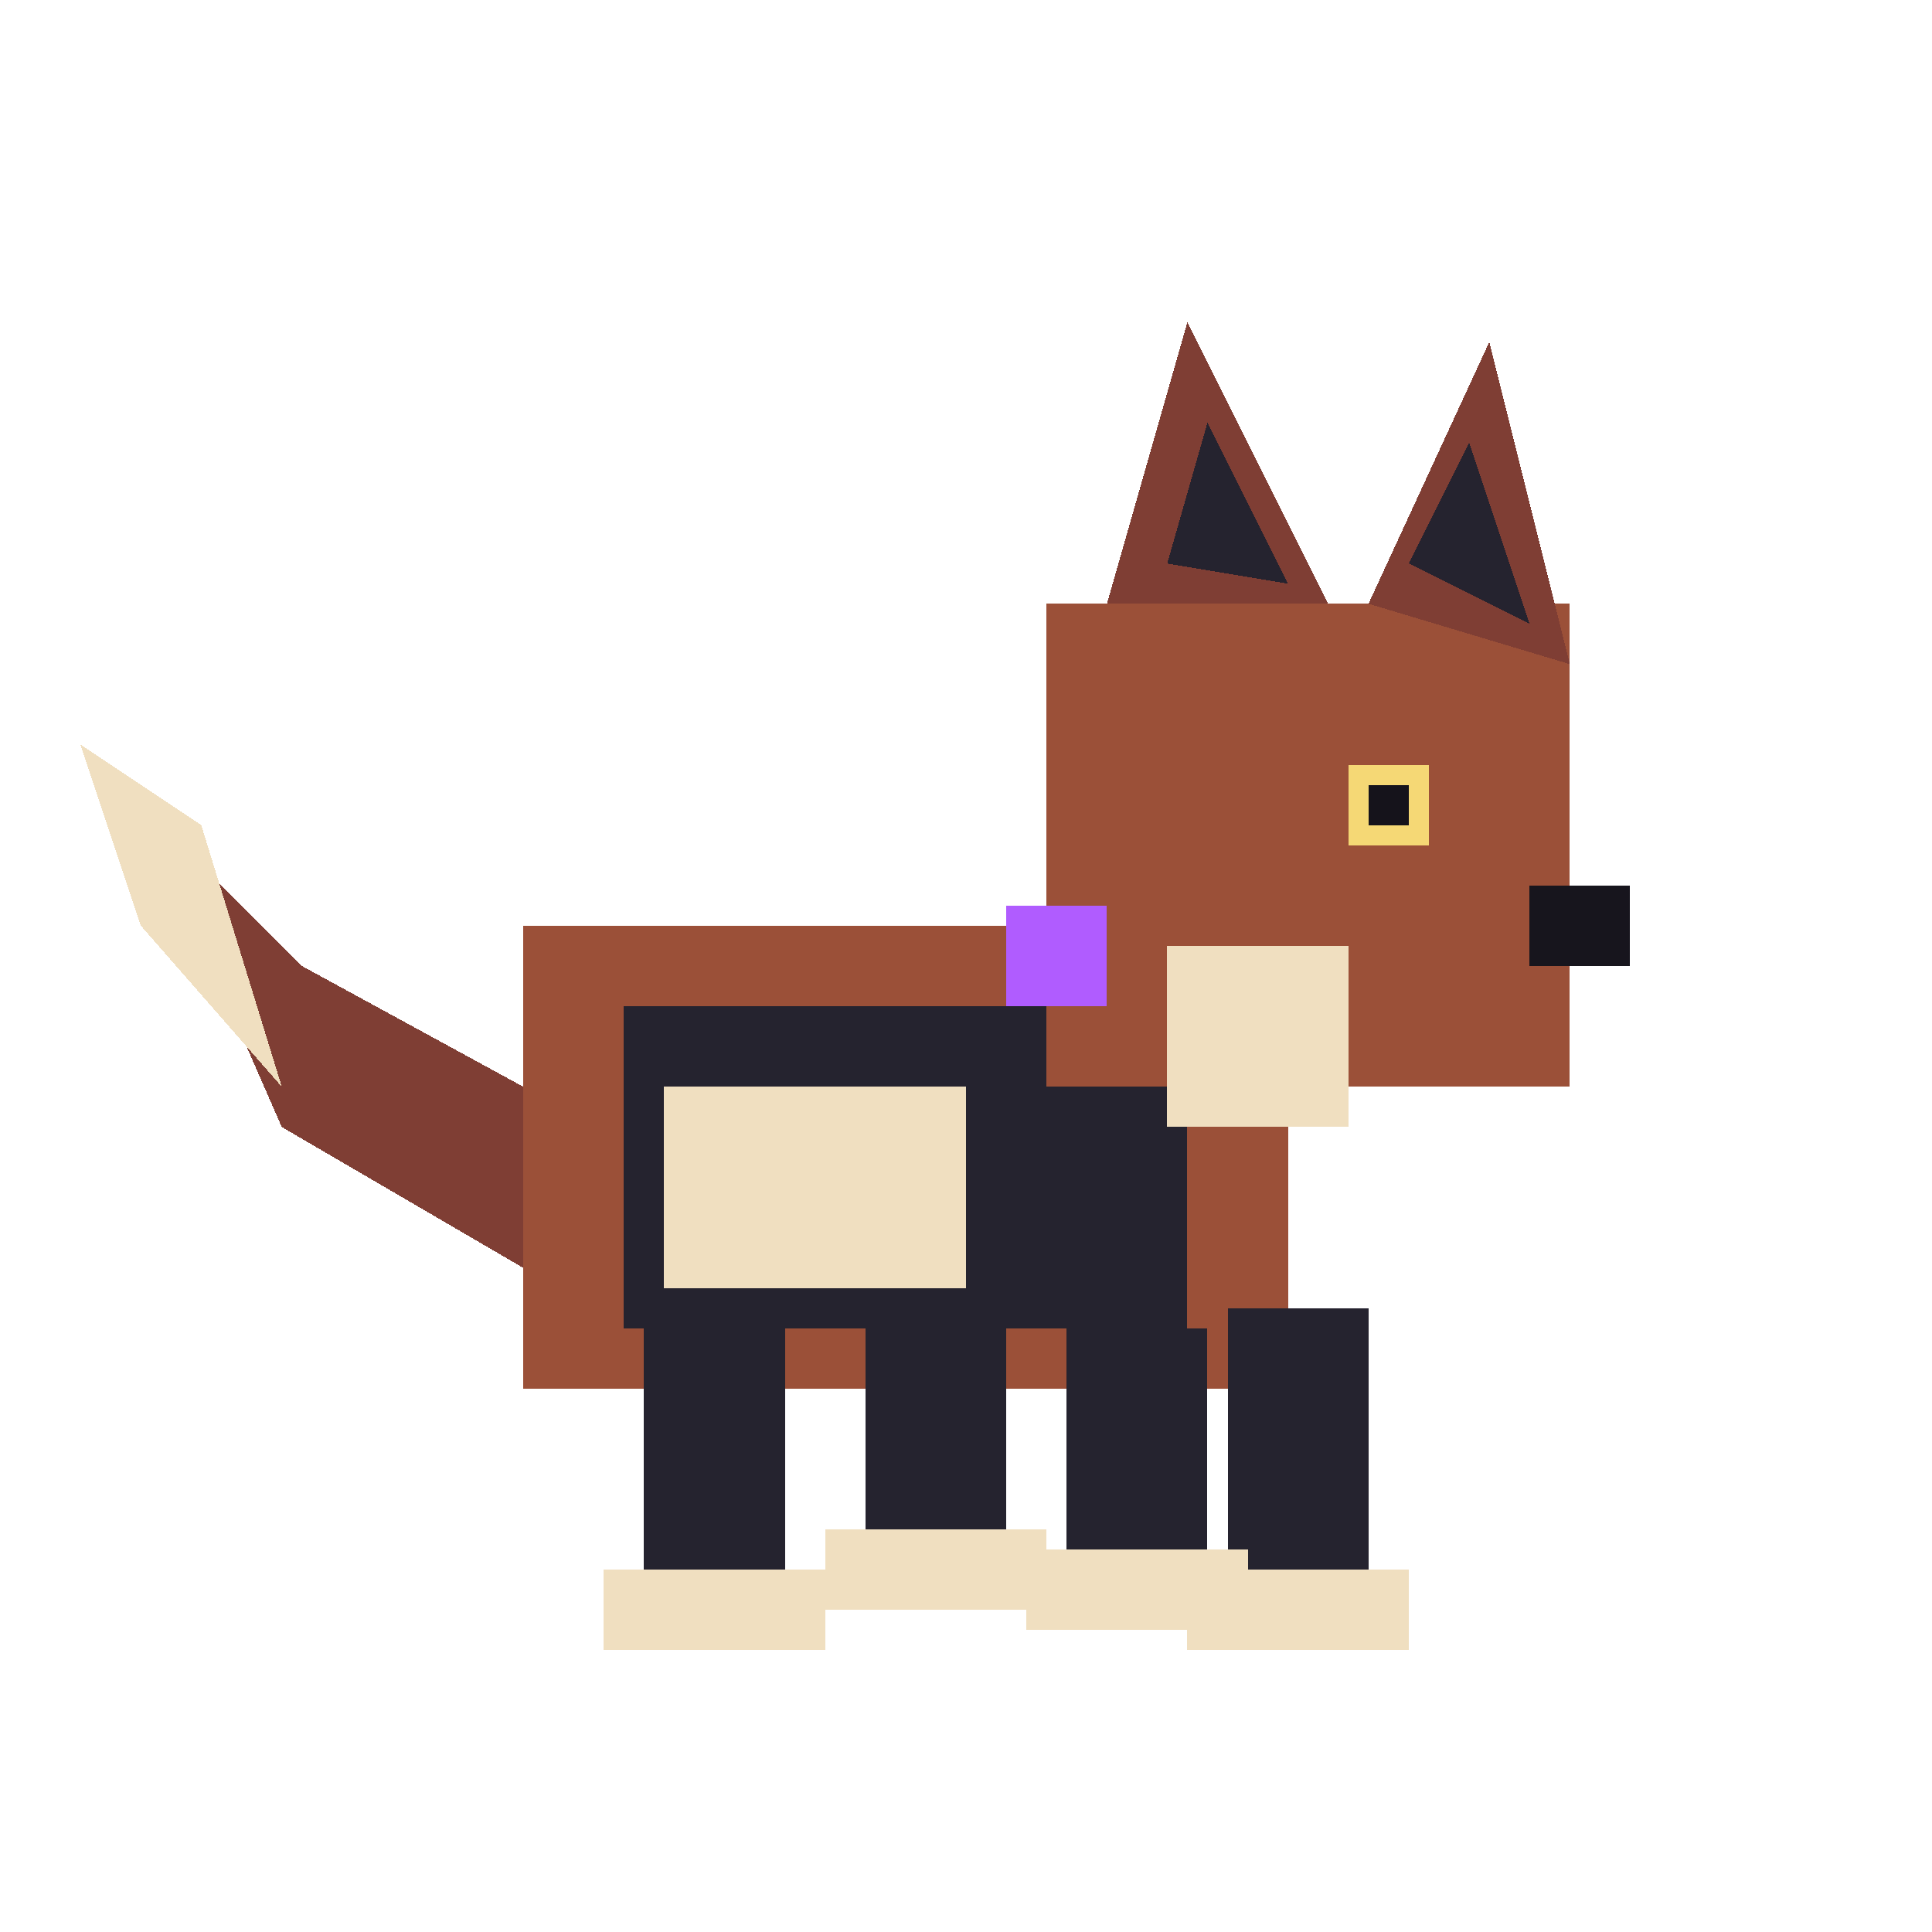
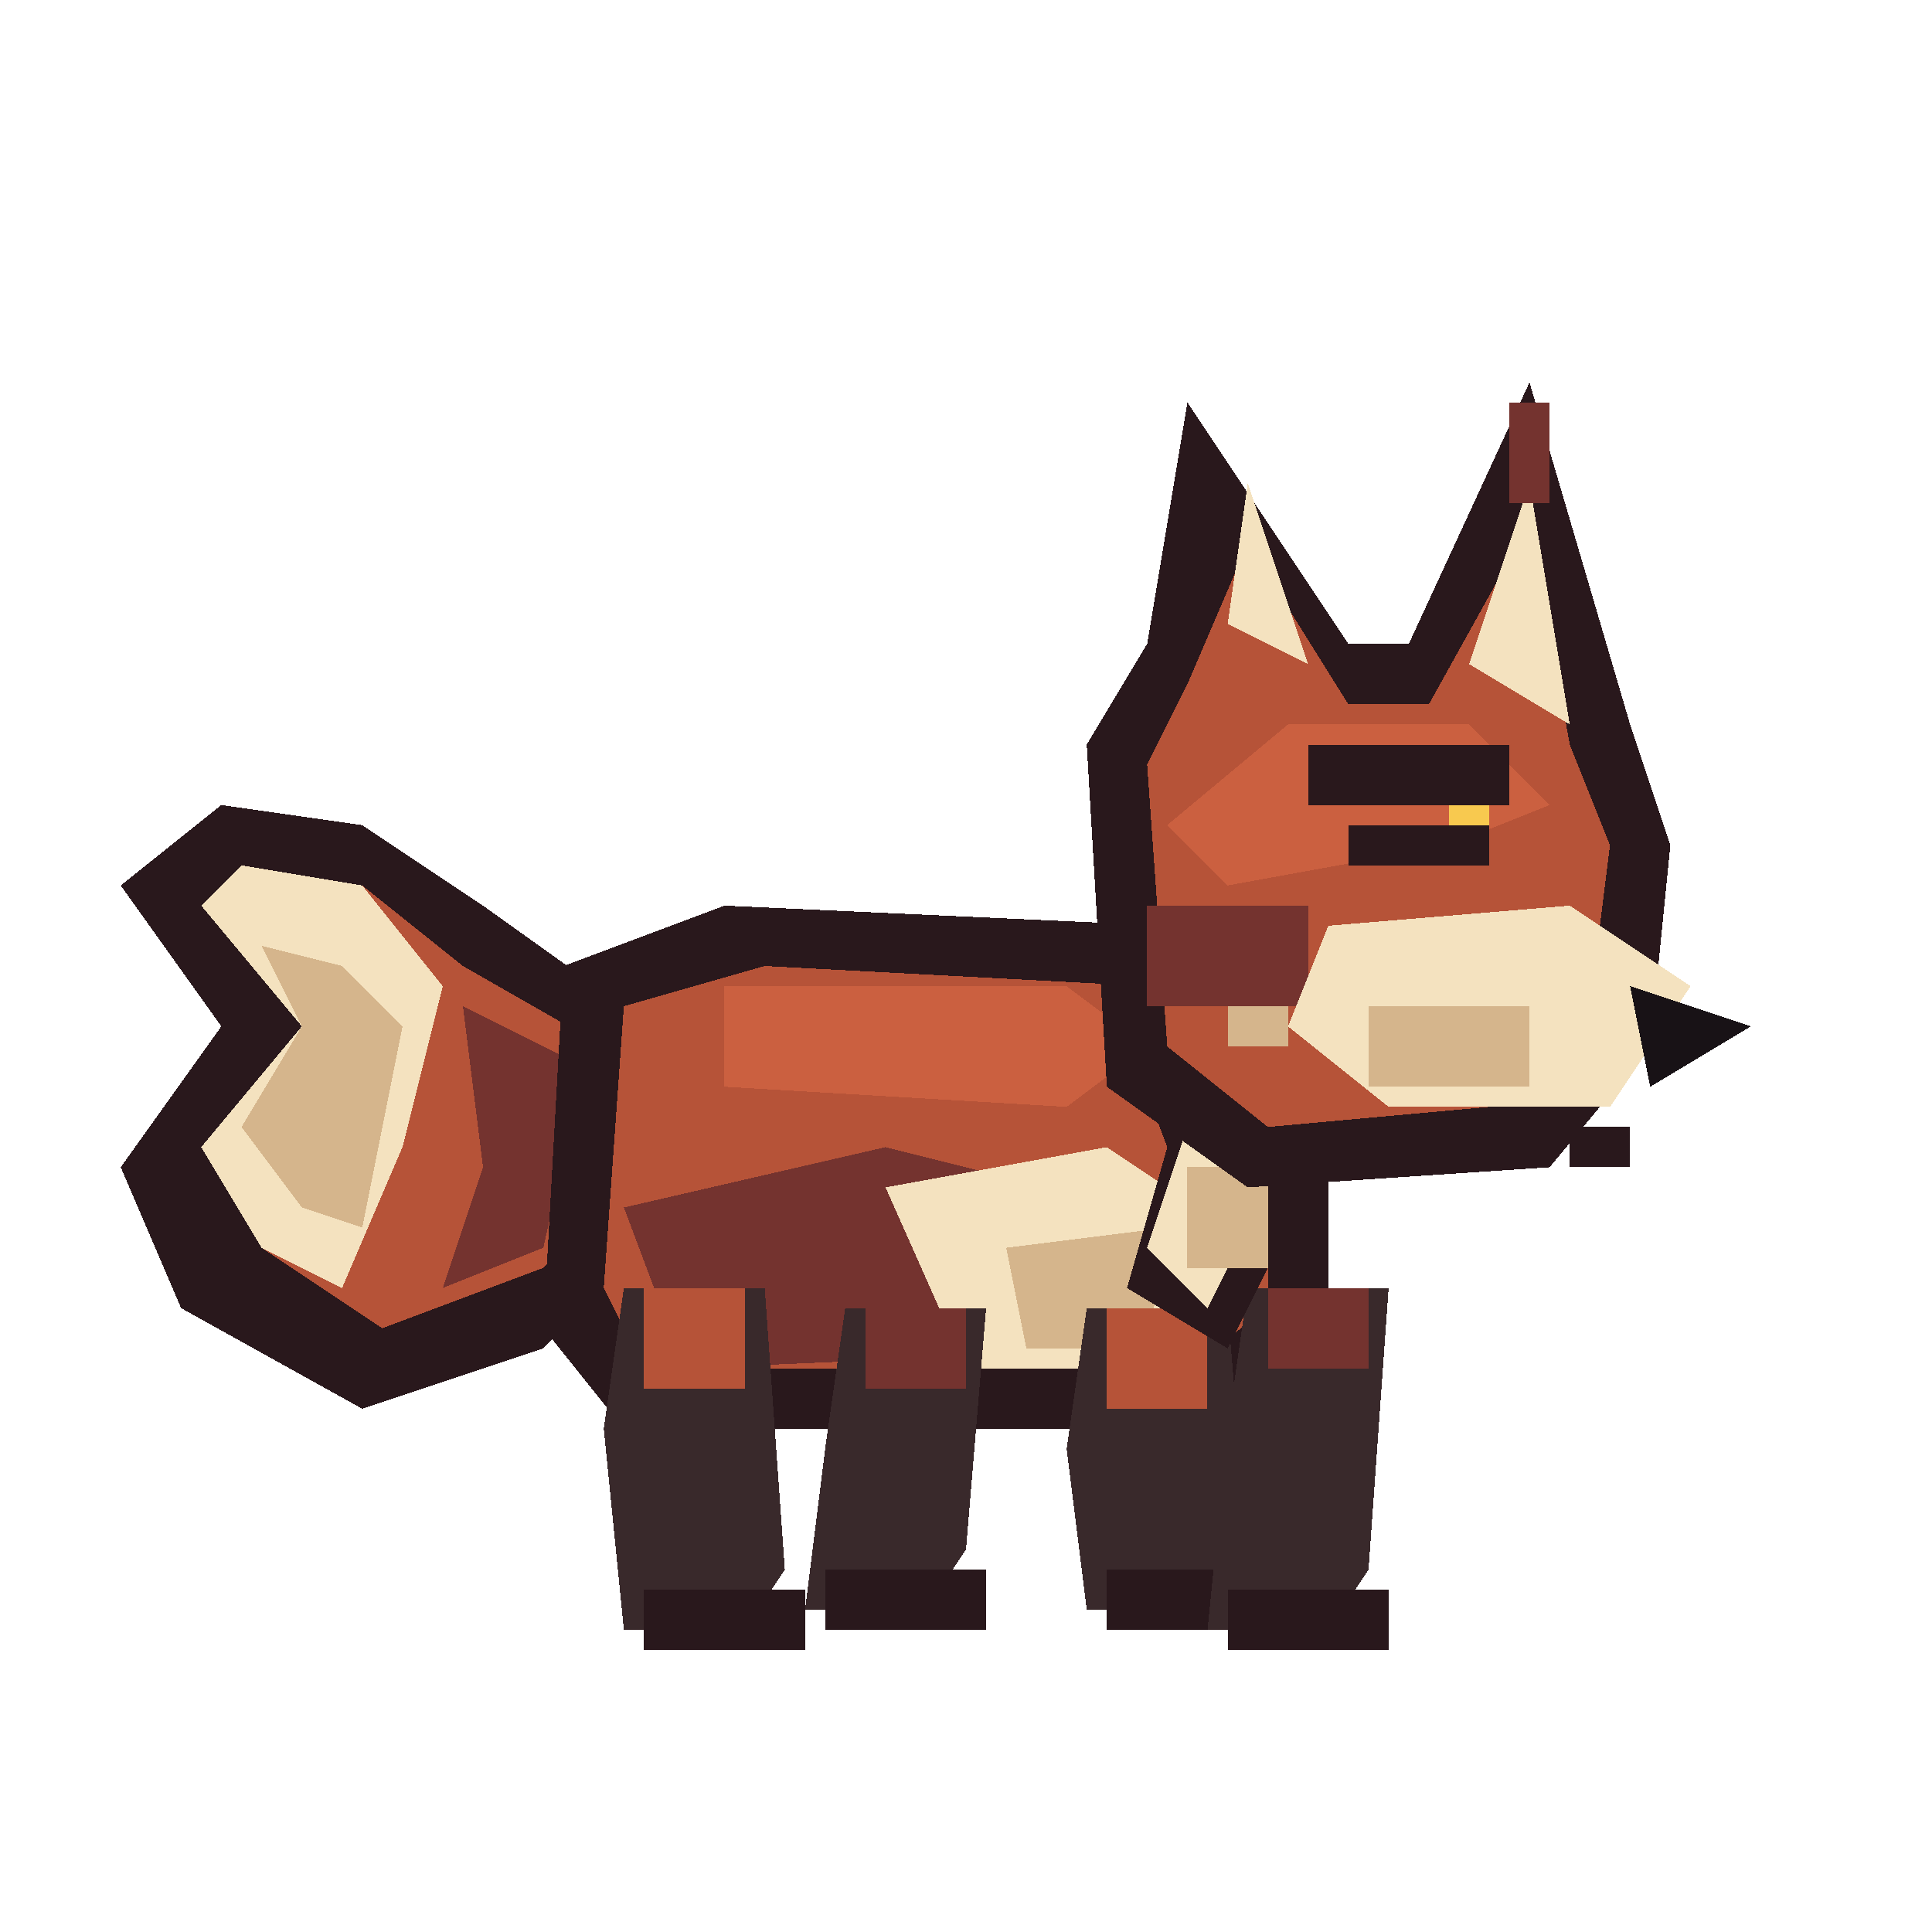
<svg xmlns="http://www.w3.org/2000/svg" width="96" height="96" viewBox="0 0 96 96" shape-rendering="crispEdges">
  <rect width="96" height="96" fill="none" />
-   <polygon points="26,54 15,48 7,40 14,56 26,63" fill="#7f3e34" />
-   <polygon points="10,41 4,37 7,46 14,54" fill="#f0dfc0" />
-   <rect x="26" y="46" width="38" height="23" fill="#9b5038" />
-   <rect x="31" y="50" width="28" height="16" fill="#25232f" />
-   <rect x="52" y="30" width="26" height="24" fill="#9b5038" />
-   <polygon points="55,30 59,16 66,30" fill="#7f3e34" />
-   <polygon points="68,30 74,17 78,33" fill="#7f3e34" />
-   <polygon points="58,28 60,21 64,29" fill="#25232f" />
-   <polygon points="70,28 73,22 76,31" fill="#25232f" />
-   <rect x="67" y="38" width="4" height="4" fill="#f5d875" />
-   <rect x="68" y="39" width="2" height="2" fill="#15131b" />
-   <rect x="76" y="44" width="5" height="4" fill="#17151d" />
-   <rect x="58" y="47" width="9" height="9" fill="#f0dfc0" />
-   <rect x="33" y="54" width="15" height="10" fill="#f0dfc0" />
-   <rect x="32" y="66" width="7" height="14" fill="#25232f" />
-   <rect x="43" y="66" width="7" height="12" fill="#25232f" />
-   <rect x="53" y="66" width="7" height="13" fill="#25232f" />
-   <rect x="61" y="65" width="7" height="15" fill="#25232f" />
-   <rect x="30" y="78" width="11" height="4" fill="#f0dfc0" />
-   <rect x="41" y="76" width="11" height="4" fill="#f0dfc0" />
-   <rect x="51" y="77" width="11" height="4" fill="#f0dfc0" />
-   <rect x="59" y="78" width="11" height="4" fill="#f0dfc0" />
-   <rect x="50" y="45" width="5" height="5" fill="#b05cff" />
+   <polygon points="31,50 24,45 18,41 11,40 6,44 11,51 6,58 9,65 18,70 27,67 35,59" fill="#29181c" />
+   <polygon points="30,52 23,48 18,44 12,43 10,45 15,51 10,57 13,62 19,66 27,63 32,58" fill="#b65338" />
+   <polygon points="18,44 12,43 10,45 15,51 10,57 13,62 17,64 20,57 22,49" fill="#f4e2bf" />
+   <polygon points="17,48 13,47 15,51 12,56 15,60 18,61 19,56 20,51" fill="#d5b58c" />
+   <polygon points="23,50 29,53 27,62 22,64 24,58" fill="#74332f" />
+   <polygon points="28,48 36,45 58,46 66,51 66,67 61,71 31,71 27,66" fill="#29181c" />
+   <polygon points="31,50 38,48 57,49 63,53 63,65 59,68 32,68 30,64" fill="#b65338" />
+   <polygon points="36,49 53,49 57,52 53,55 36,54" fill="#cb6040" />
+   <polygon points="31,60 44,57 56,60 57,67 34,68" fill="#74332f" />
+   <polygon points="44,59 55,57 61,61 58,68 48,68" fill="#f4e2bf" />
+   <polygon points="50,62 58,61 57,67 51,67" fill="#d5b58c" />
+   <polygon points="31,64 38,64 39,78 37,81 31,81 30,71" fill="#39292b" />
+   <rect x="32" y="64" width="5" height="5" fill="#b65338" />
+   <rect x="32" y="79" width="8" height="3" fill="#29181c" />
+   <polygon points="42,65 49,65 48,77 46,80 40,80 41,72" fill="#39292b" />
+   <rect x="43" y="65" width="5" height="4" fill="#74332f" />
+   <rect x="41" y="78" width="8" height="3" fill="#29181c" />
+   <polygon points="54,65 61,65 62,77 60,80 54,80 53,72" fill="#39292b" />
+   <rect x="55" y="65" width="5" height="5" fill="#b65338" />
+   <rect x="55" y="78" width="8" height="3" fill="#29181c" />
+   <polygon points="62,64 69,64 68,78 66,81 60,81 61,71" fill="#39292b" />
+   <rect x="63" y="64" width="5" height="4" fill="#74332f" />
+   <rect x="61" y="79" width="8" height="3" fill="#29181c" />
+   <polygon points="55,49 65,50 65,59 61,67 56,64 58,57" fill="#29181c" />
+   <polygon points="57,51 63,52 63,59 60,65 57,62 59,56" fill="#f4e2bf" />
+   <rect x="59" y="58" width="4" height="5" fill="#d5b58c" />
+   <polygon points="54,37 57,32 59,20 67,32 70,32 76,19 81,36 83,42 82,52 77,58 62,59 55,54" fill="#29181c" />
+   <polygon points="57,38 59,34 62,27 67,35 71,35 76,26 78,37 80,42 79,50 74,55 63,56 58,52" fill="#b65338" />
+   <polygon points="61,31 62,24 65,33" fill="#f4e2bf" />
+   <polygon points="73,33 76,24 78,36" fill="#f4e2bf" />
+   <polygon points="58,41 64,36 73,36 77,40 72,42 61,44" fill="#cb6040" />
+   <rect x="57" y="45" width="8" height="5" fill="#74332f" />
+   <polygon points="66,46 78,45 84,49 80,55 69,55 64,51" fill="#f4e2bf" />
+   <rect x="68" y="50" width="8" height="4" fill="#d5b58c" />
+   <polygon points="81,49 87,51 82,54" fill="#181216" />
+   <rect x="65" y="37" width="10" height="3" fill="#29181c" />
+   <rect x="67" y="41" width="7" height="2" fill="#29181c" />
+   <rect x="72" y="40" width="2" height="1" fill="#f8c94f" />
+   <rect x="61" y="50" width="3" height="2" fill="#d5b58c" />
+   <rect x="78" y="56" width="3" height="2" fill="#29181c" />
+   <rect x="75" y="20" width="2" height="5" fill="#74332f" />
</svg>
